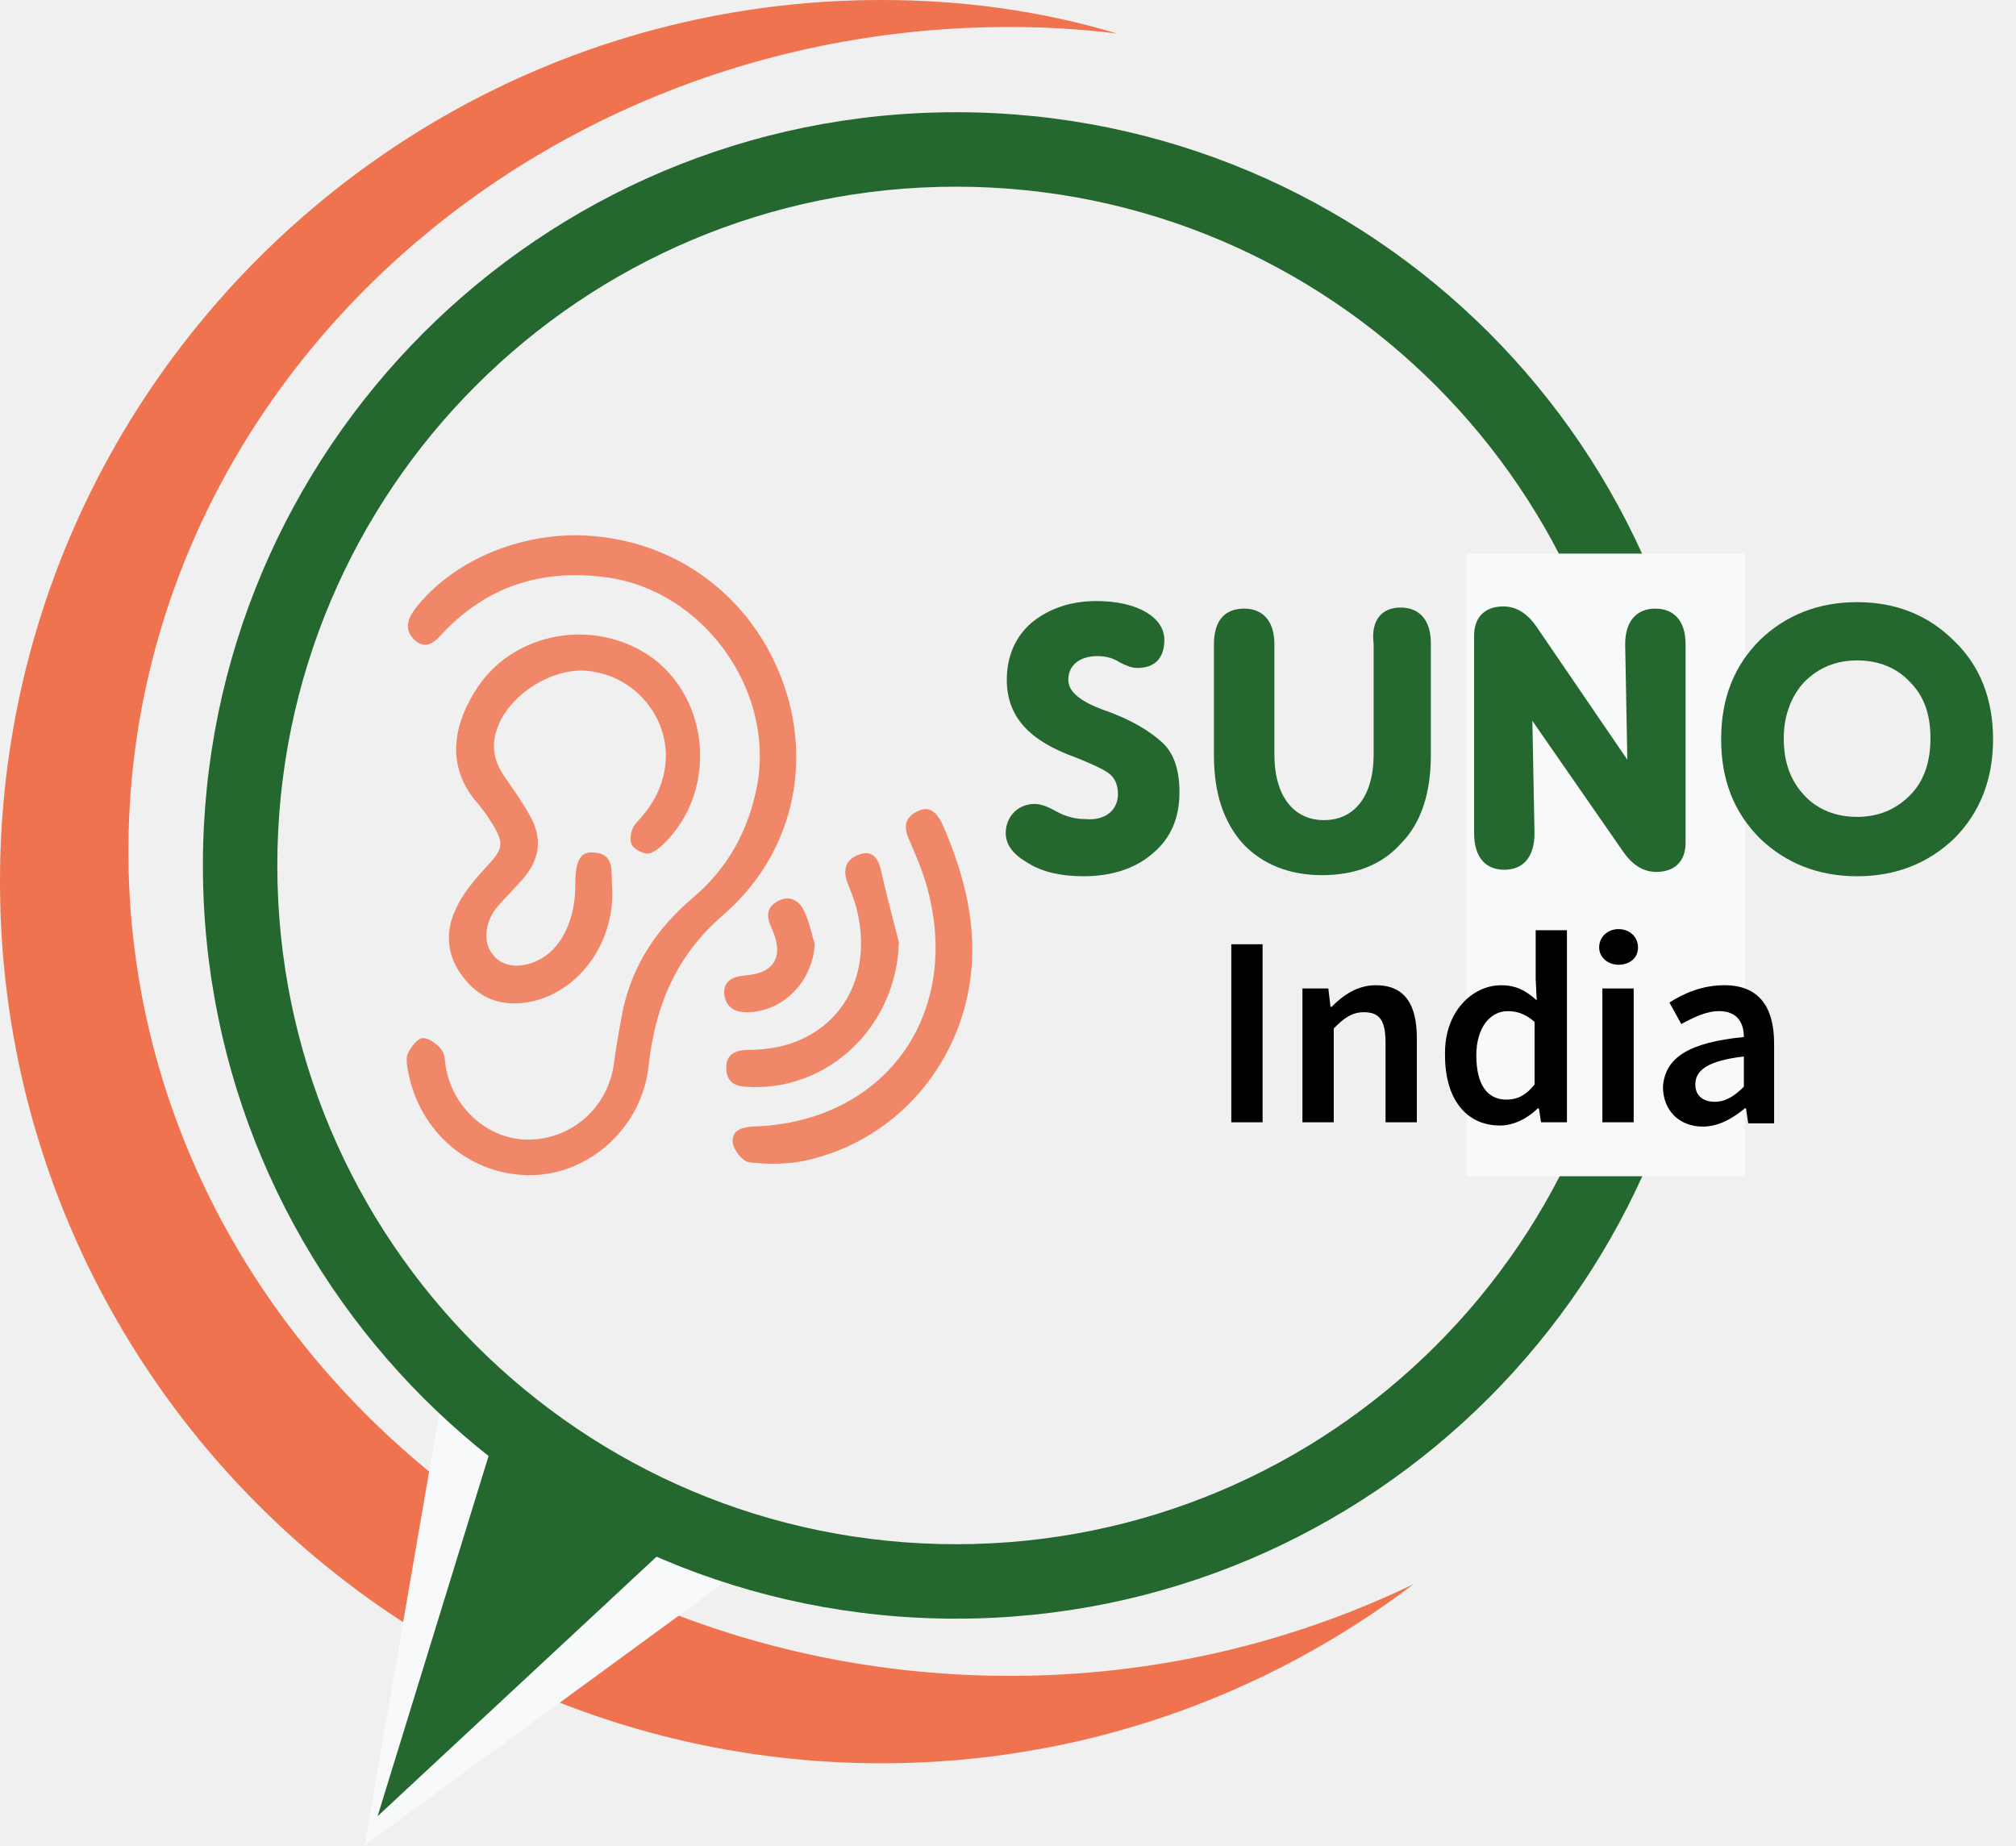
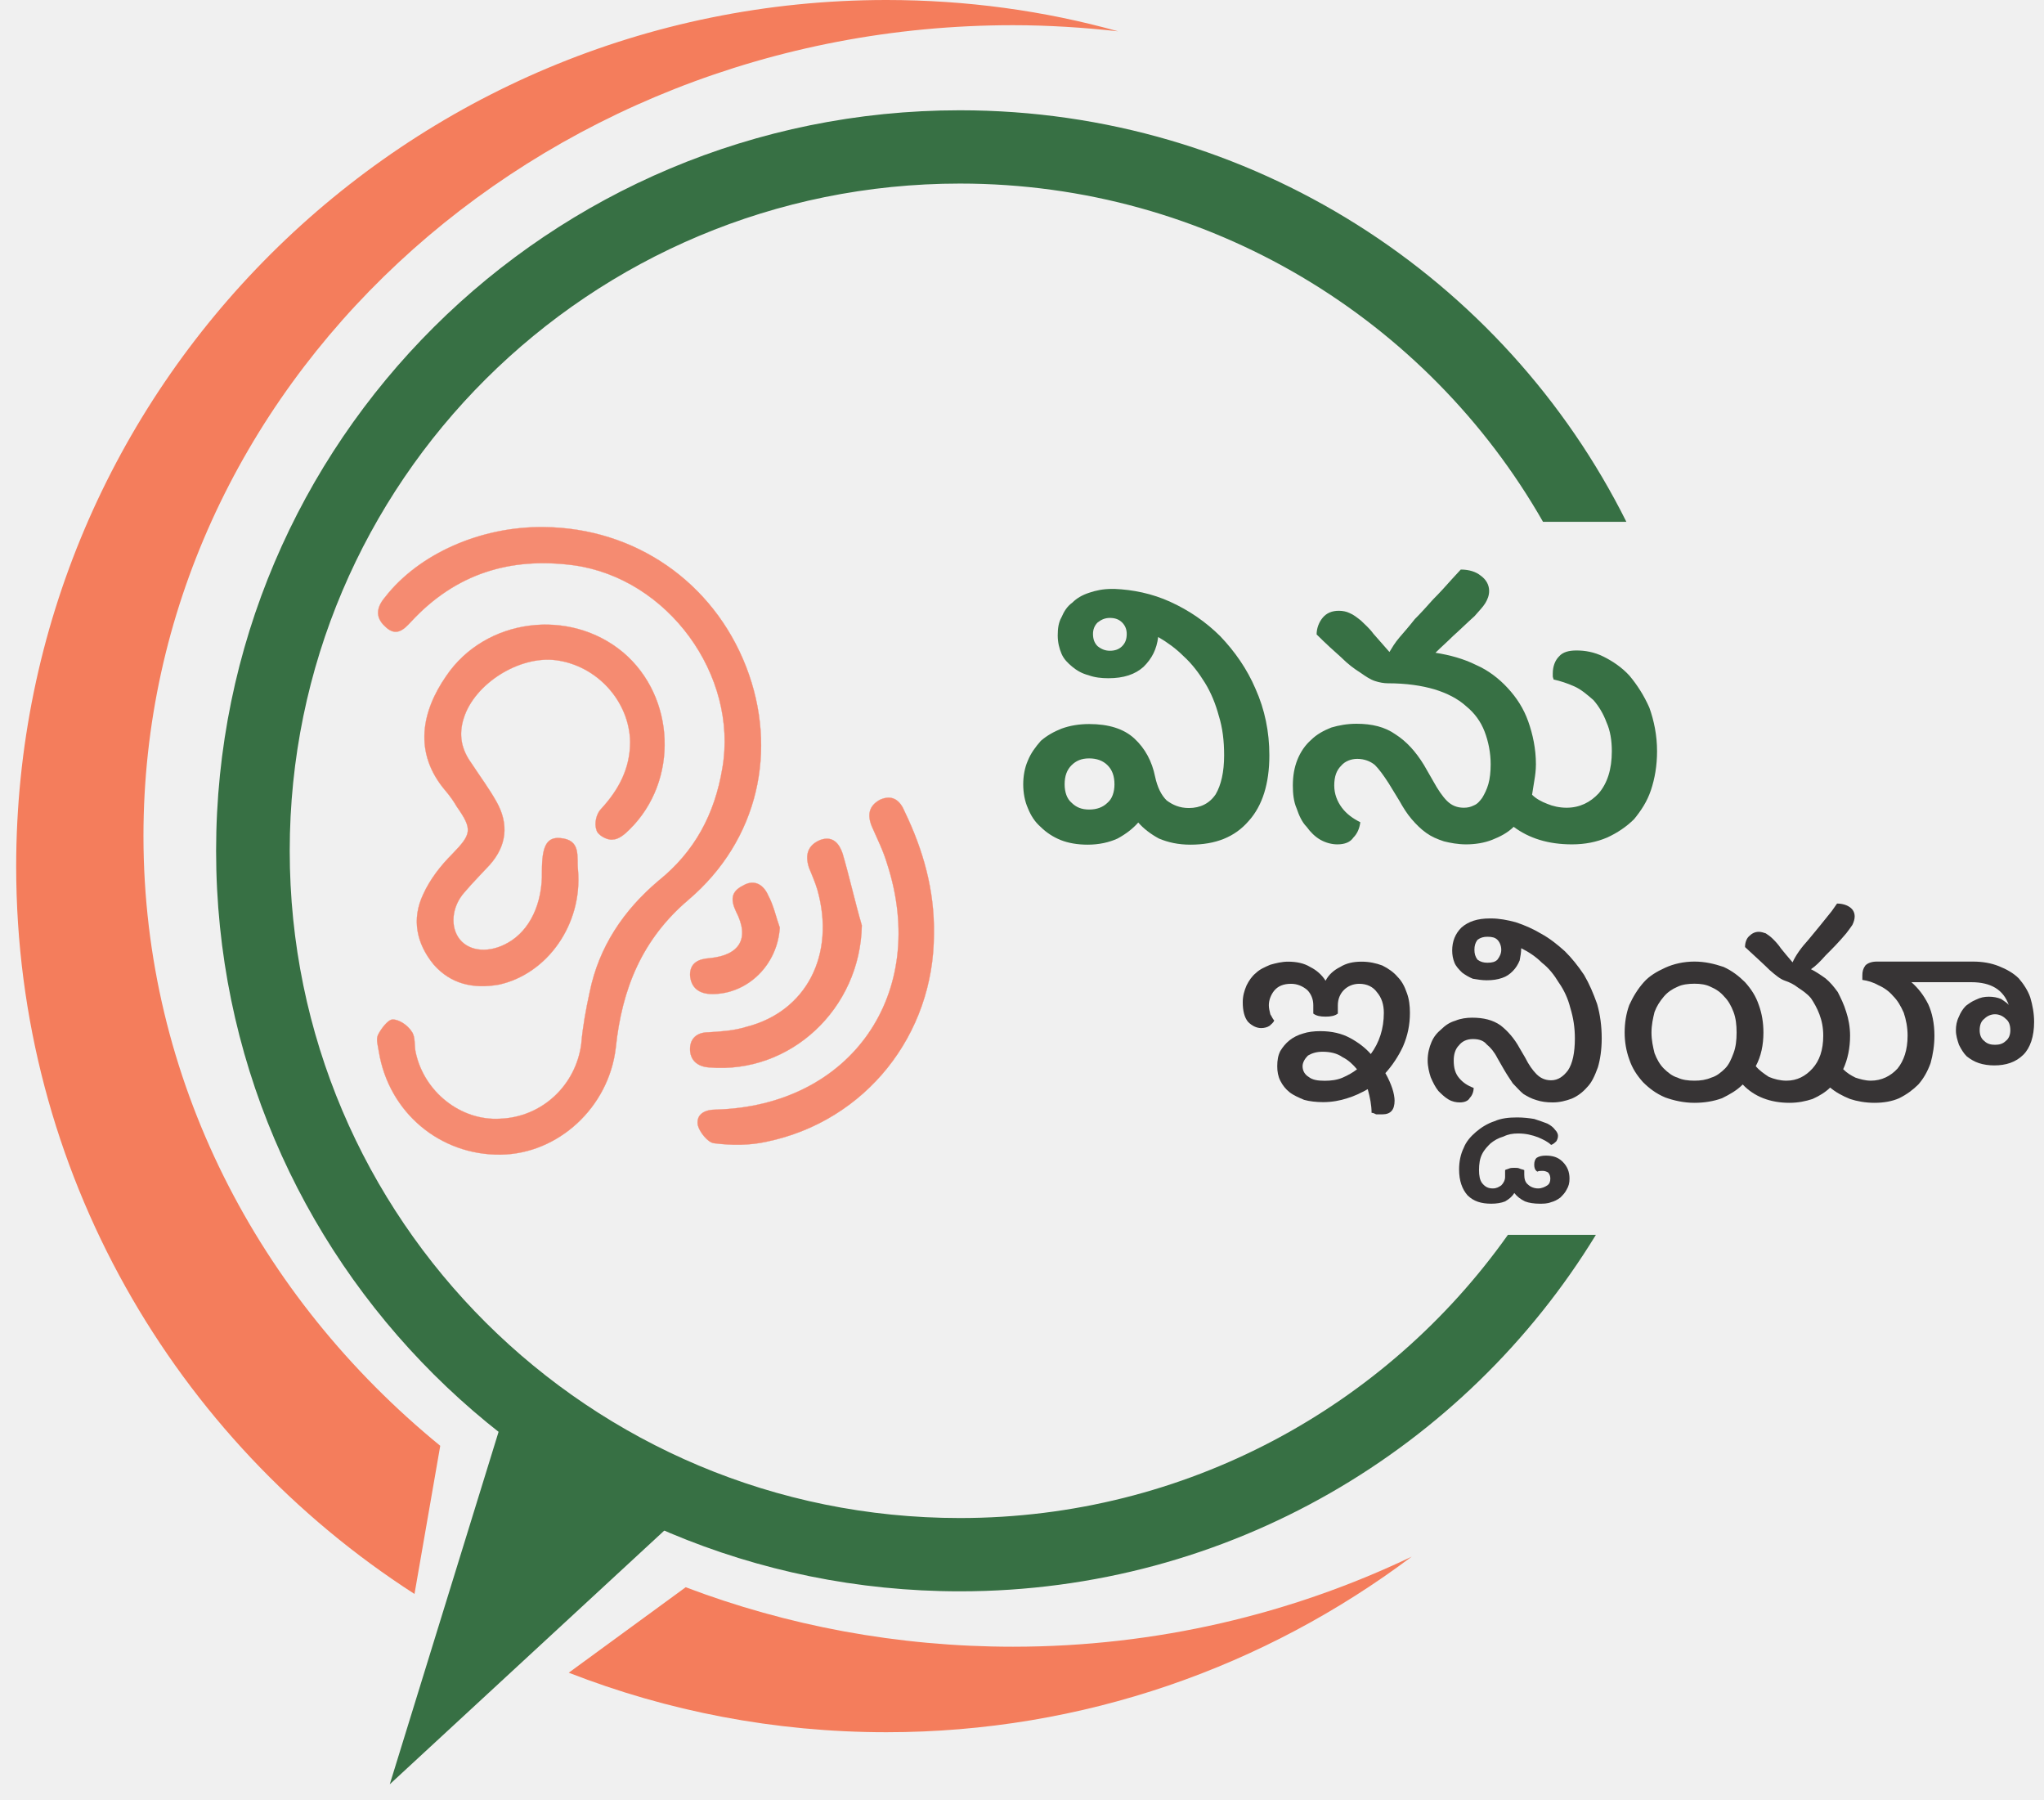
- <svg xmlns="http://www.w3.org/2000/svg" width="59" height="54" viewBox="0 0 59 54" fill="none">
-   <g clip-path="url(#clip0)">
-     <path fill-rule="evenodd" clip-rule="evenodd" d="M16.865 15.663C19.581 15.695 21.886 17.305 22.865 19.831C23.812 22.295 23.212 25.011 21.16 26.779C19.77 27.979 19.17 29.463 18.981 31.2C18.791 32.968 17.276 34.358 15.57 34.389C13.77 34.421 12.255 33.126 11.939 31.326C11.907 31.168 11.876 30.947 11.939 30.821C12.034 30.631 12.223 30.379 12.381 30.379C12.57 30.379 12.823 30.568 12.949 30.758C13.044 30.916 13.012 31.168 13.076 31.358C13.328 32.526 14.402 33.41 15.57 33.347C16.834 33.284 17.812 32.337 17.97 31.105C18.034 30.6 18.128 30.095 18.223 29.589C18.507 28.232 19.233 27.158 20.276 26.274C21.318 25.389 21.918 24.284 22.17 22.926C22.644 20.147 20.56 17.274 17.749 16.895C15.855 16.642 14.244 17.147 12.918 18.568C12.697 18.821 12.444 19.011 12.128 18.726C11.844 18.442 11.907 18.158 12.128 17.842C13.17 16.484 15.002 15.663 16.865 15.663Z" fill="#F18769" />
-     <path fill-rule="evenodd" clip-rule="evenodd" d="M16.836 25.926C16.836 25.2 16.963 24.916 17.373 24.947C18.005 24.979 17.878 25.516 17.91 25.895C18.036 27.505 16.994 28.989 15.573 29.305C14.815 29.463 14.152 29.305 13.647 28.705C13.11 28.105 12.984 27.347 13.331 26.621C13.521 26.179 13.868 25.768 14.184 25.421C14.752 24.821 14.784 24.695 14.341 24C14.247 23.842 14.12 23.684 13.994 23.526C12.984 22.389 13.299 21.126 13.994 20.084C15.163 18.379 17.657 18.063 19.268 19.389C20.815 20.716 20.91 23.21 19.457 24.663C19.331 24.789 19.11 24.979 18.952 24.979C18.794 24.979 18.51 24.821 18.478 24.695C18.415 24.505 18.478 24.221 18.636 24.063C19.173 23.494 19.489 22.863 19.489 22.073C19.457 20.842 18.51 19.8 17.278 19.642C16.205 19.484 14.847 20.337 14.531 21.379C14.373 21.852 14.468 22.294 14.752 22.705C15.005 23.084 15.289 23.463 15.51 23.873C15.889 24.537 15.794 25.168 15.289 25.737C15.036 26.021 14.784 26.273 14.563 26.526C14.184 26.968 14.12 27.6 14.436 27.947C14.72 28.326 15.32 28.358 15.857 28.042C16.457 27.695 16.836 26.873 16.836 25.926Z" fill="#F18769" />
-     <path fill-rule="evenodd" clip-rule="evenodd" d="M28.455 27.79C28.455 30.79 26.402 33.379 23.497 33.979C22.992 34.074 22.423 34.074 21.918 34.011C21.729 33.979 21.476 33.663 21.444 33.442C21.413 33.126 21.634 33 21.981 32.968C25.992 32.874 28.297 29.526 27.034 25.642C26.908 25.263 26.75 24.916 26.592 24.537C26.434 24.189 26.497 23.905 26.844 23.747C27.192 23.558 27.413 23.779 27.571 24.095C28.108 25.326 28.455 26.526 28.455 27.79Z" fill="#F18769" />
-     <path fill-rule="evenodd" clip-rule="evenodd" d="M26.306 27.569C26.243 30.063 24.191 31.989 21.791 31.8C21.412 31.768 21.254 31.579 21.254 31.232C21.254 30.916 21.443 30.758 21.791 30.726C22.17 30.726 22.549 30.695 22.928 30.6C24.696 30.126 25.58 28.453 25.043 26.495C24.98 26.274 24.886 26.053 24.791 25.8C24.664 25.453 24.759 25.137 25.138 25.011C25.517 24.853 25.706 25.137 25.77 25.421C25.928 26.116 26.117 26.842 26.306 27.569Z" fill="#F18769" />
-     <path fill-rule="evenodd" clip-rule="evenodd" d="M23.844 27.631C23.781 28.737 22.897 29.621 21.855 29.621C21.444 29.621 21.223 29.431 21.191 29.052C21.191 28.705 21.444 28.579 21.791 28.547C22.676 28.484 22.96 27.979 22.581 27.158C22.423 26.81 22.423 26.558 22.77 26.368C23.118 26.179 23.402 26.368 23.528 26.652C23.686 26.968 23.749 27.316 23.844 27.631Z" fill="#F18769" />
-     <path d="M29.558 49.042C15.316 49.042 3.758 38.242 3.758 24.916C3.758 11.589 15.316 0.789 29.558 0.789C30.6 0.789 31.642 0.853 32.684 0.979C30.474 0.316 28.168 0 25.8 0C11.558 0 0 11.558 0 25.8C0 40.042 11.558 51.6 25.8 51.6C31.642 51.6 37.042 49.642 41.368 46.358C37.832 48.063 33.821 49.042 29.558 49.042Z" fill="#EE734E" />
-     <path d="M12.851 41.369L21.472 46.105L10.672 54L12.851 41.369Z" fill="#F8F9FA" />
-     <path d="M27.98 3.284C15.79 3.284 5.938 13.168 5.938 25.326C5.938 37.516 15.822 47.368 27.98 47.368C40.169 47.368 50.022 37.484 50.022 25.326C50.022 13.137 40.169 3.284 27.98 3.284ZM27.98 45.189C16.99 45.189 8.116 36.284 8.116 25.326C8.116 14.337 17.022 5.463 27.98 5.463C38.938 5.463 47.843 14.368 47.843 25.326C47.843 36.316 38.938 45.189 27.98 45.189Z" fill="#246830" />
-     <path d="M14.651 41.463L11.051 53.148L20.556 44.306L14.651 41.463Z" fill="#246830" />
-     <path d="M51.065 16.2H42.918V34.421H51.065V16.2Z" fill="#F8F9FA" />
-     <path d="M36.035 27.632H36.951V32.842H36.035V27.632Z" fill="black" />
-     <path d="M38.117 28.926H38.875L38.938 29.463H38.97C39.317 29.116 39.728 28.831 40.265 28.831C41.117 28.831 41.465 29.4 41.465 30.379V32.842H40.549V30.505C40.549 29.842 40.359 29.621 39.917 29.621C39.57 29.621 39.349 29.779 39.033 30.095V32.842H38.117V28.926Z" fill="black" />
-     <path d="M43.932 28.832C44.374 28.832 44.658 28.99 44.974 29.274L44.943 28.642V27.221H45.858V32.842H45.1L45.037 32.432H45.006C44.721 32.716 44.311 32.937 43.901 32.937C42.922 32.937 42.29 32.179 42.29 30.884C42.258 29.621 43.079 28.832 43.932 28.832ZM44.09 32.179C44.406 32.179 44.658 32.053 44.911 31.737V29.905C44.627 29.653 44.374 29.59 44.121 29.59C43.616 29.59 43.206 30.063 43.206 30.884C43.206 31.737 43.522 32.179 44.09 32.179Z" fill="black" />
-     <path d="M46.801 27.726C46.801 27.41 47.053 27.189 47.369 27.189C47.685 27.189 47.938 27.41 47.938 27.726C47.938 28.042 47.685 28.232 47.369 28.232C47.053 28.232 46.801 28.011 46.801 27.726ZM46.895 28.926H47.811V32.842H46.895V28.926Z" fill="black" />
-     <path d="M51.036 30.347C51.036 29.937 50.847 29.589 50.31 29.589C49.931 29.589 49.552 29.779 49.205 29.968L48.857 29.337C49.3 29.053 49.836 28.831 50.468 28.831C51.447 28.831 51.921 29.431 51.921 30.537V32.874H51.163L51.099 32.432H51.068C50.721 32.716 50.31 32.968 49.836 32.968C49.142 32.968 48.668 32.495 48.668 31.8C48.731 30.947 49.426 30.505 51.036 30.347ZM50.184 32.242C50.499 32.242 50.752 32.084 51.036 31.8V30.916C49.963 31.042 49.615 31.326 49.615 31.737C49.615 32.084 49.868 32.242 50.184 32.242Z" fill="black" />
-     <path d="M32.718 23.242C32.718 22.958 32.623 22.768 32.465 22.642C32.307 22.516 31.96 22.358 31.486 22.168C30.16 21.695 29.465 21 29.465 19.895C29.465 19.2 29.718 18.631 30.192 18.221C30.697 17.81 31.328 17.589 32.086 17.589C33.286 17.589 34.076 18.063 34.076 18.726C34.076 19.263 33.791 19.547 33.286 19.547C33.128 19.547 32.97 19.484 32.781 19.389C32.592 19.263 32.37 19.2 32.118 19.2C31.613 19.2 31.265 19.453 31.265 19.895C31.265 20.242 31.613 20.526 32.307 20.779C33.128 21.063 33.665 21.41 34.013 21.726C34.36 22.042 34.518 22.547 34.518 23.179C34.518 23.937 34.265 24.537 33.728 24.979C33.223 25.421 32.528 25.642 31.707 25.642C31.044 25.642 30.507 25.516 30.097 25.263C29.655 25.01 29.434 24.726 29.434 24.379C29.434 23.905 29.781 23.526 30.286 23.526C30.444 23.526 30.634 23.589 30.918 23.747C31.202 23.905 31.486 23.968 31.739 23.968C32.37 24.032 32.718 23.684 32.718 23.242Z" fill="#246830" />
-     <path d="M40.99 17.779C41.496 17.779 41.875 18.095 41.875 18.821V22.105C41.875 23.21 41.59 24.095 40.99 24.695C40.422 25.326 39.633 25.61 38.685 25.61C37.738 25.61 36.948 25.295 36.38 24.695C35.812 24.063 35.527 23.21 35.527 22.105V18.852C35.527 18.126 35.875 17.81 36.412 17.81C36.917 17.81 37.296 18.126 37.296 18.852V22.073C37.296 23.305 37.864 24 38.748 24C39.633 24 40.201 23.305 40.201 22.073V18.852C40.106 18.095 40.485 17.779 40.99 17.779Z" fill="#246830" />
-     <path d="M44.846 21.094L44.909 24.379C44.909 25.137 44.53 25.452 44.025 25.452C43.52 25.452 43.141 25.137 43.141 24.379V18.6C43.141 18.063 43.456 17.747 43.993 17.747C44.372 17.747 44.688 17.936 44.972 18.347L47.625 22.231L47.562 18.852C47.562 18.126 47.941 17.81 48.446 17.81C48.951 17.81 49.33 18.126 49.33 18.852V24.663C49.33 25.2 49.014 25.515 48.477 25.515C48.099 25.515 47.783 25.326 47.498 24.916L44.846 21.094Z" fill="#246830" />
-     <path d="M54.35 25.642C53.213 25.642 52.266 25.263 51.508 24.537C50.75 23.779 50.371 22.832 50.371 21.632C50.371 20.432 50.75 19.484 51.508 18.726C52.266 18 53.213 17.621 54.35 17.621C55.487 17.621 56.434 18 57.192 18.758C57.95 19.484 58.329 20.463 58.329 21.632C58.329 22.8 57.95 23.779 57.192 24.537C56.434 25.263 55.487 25.642 54.35 25.642ZM54.35 23.905C54.982 23.905 55.487 23.684 55.897 23.274C56.308 22.863 56.497 22.295 56.497 21.6C56.497 20.905 56.308 20.369 55.897 19.958C55.519 19.547 54.982 19.326 54.35 19.326C53.718 19.326 53.213 19.547 52.803 19.958C52.424 20.369 52.203 20.937 52.203 21.6C52.203 22.295 52.392 22.832 52.803 23.274C53.182 23.684 53.718 23.905 54.35 23.905Z" fill="#246830" />
-   </g>
-   <defs>
-     <clipPath id="clip0">
-       <rect width="58.326" height="54" fill="white" />
-     </clipPath>
-   </defs>
+ <svg xmlns="http://www.w3.org/2000/svg" width="117" height="103" viewBox="0 0 117 103" fill="none">
+   <path fill-rule="evenodd" clip-rule="evenodd" d="M31.122 30.163C36.345 30.207 40.822 33.309 42.709 38.158C44.552 42.92 43.411 48.075 39.417 51.483C36.74 53.755 35.599 56.594 35.247 59.958C34.852 63.366 31.956 66.031 28.664 66.075C25.196 66.118 22.256 63.672 21.685 60.177C21.641 59.871 21.509 59.478 21.641 59.215C21.817 58.866 22.212 58.342 22.475 58.342C22.87 58.342 23.353 58.691 23.572 59.041C23.792 59.347 23.704 59.827 23.792 60.22C24.275 62.492 26.381 64.152 28.62 64.021C31.034 63.934 32.965 62.099 33.272 59.74C33.36 58.735 33.536 57.774 33.755 56.769C34.282 54.191 35.686 52.094 37.705 50.391C39.768 48.73 40.909 46.59 41.348 43.968C42.27 38.639 38.232 33.09 32.833 32.347C29.19 31.867 26.074 32.828 23.528 35.58C23.09 36.061 22.651 36.454 22.036 35.842C21.466 35.318 21.553 34.75 22.036 34.182C23.967 31.692 27.523 30.119 31.122 30.163Z" fill="#F58B71" />
+   <path fill-rule="evenodd" clip-rule="evenodd" d="M31.122 30.163C36.345 30.207 40.822 33.309 42.709 38.158C44.552 42.92 43.411 48.075 39.417 51.483C36.74 53.755 35.599 56.594 35.247 59.958C34.852 63.366 31.956 66.031 28.664 66.075C25.196 66.118 22.256 63.672 21.685 60.177C21.641 59.871 21.509 59.478 21.641 59.215C21.817 58.866 22.212 58.342 22.475 58.342C22.87 58.342 23.353 58.691 23.572 59.041C23.792 59.347 23.704 59.827 23.792 60.22C24.275 62.492 26.381 64.152 28.62 64.021C31.034 63.934 32.965 62.099 33.272 59.74C33.36 58.735 33.536 57.774 33.755 56.769C34.282 54.191 35.686 52.094 37.705 50.391C39.768 48.73 40.909 46.59 41.348 43.968C42.27 38.639 38.232 33.09 32.833 32.347C29.19 31.867 26.074 32.828 23.528 35.58C23.09 36.061 22.651 36.454 22.036 35.842C21.466 35.318 21.553 34.75 22.036 34.182C23.967 31.692 27.523 30.119 31.122 30.163Z" stroke="#F58B71" stroke-width="0.014" />
+   <path fill-rule="evenodd" clip-rule="evenodd" d="M31.022 49.836C31.022 48.438 31.286 47.913 32.032 47.957C33.305 48.044 32.998 49.049 33.085 49.792C33.349 52.894 31.33 55.733 28.564 56.345C27.072 56.607 25.799 56.301 24.834 55.209C23.824 53.986 23.561 52.588 24.219 51.19C24.614 50.316 25.229 49.53 25.887 48.874C26.984 47.739 27.072 47.476 26.15 46.166C25.975 45.86 25.755 45.554 25.536 45.292C23.605 43.064 24.175 40.661 25.536 38.695C27.774 35.375 32.602 34.763 35.675 37.341C38.66 39.875 38.879 44.68 36.026 47.476C35.763 47.739 35.411 48.044 35.06 48.044C34.753 48.088 34.182 47.782 34.139 47.476C34.007 47.127 34.139 46.559 34.402 46.297C35.411 45.205 36.07 43.981 36.07 42.452C36.026 40.137 34.182 38.084 31.812 37.778C29.706 37.516 27.16 39.132 26.545 41.098C26.238 42.059 26.414 42.889 26.984 43.676C27.467 44.418 27.994 45.117 28.433 45.904C29.135 47.171 29.003 48.394 28.038 49.486C27.555 50.01 27.072 50.491 26.589 51.059C25.843 51.889 25.755 53.069 26.326 53.767C26.897 54.467 28.038 54.554 29.091 53.942C30.32 53.243 31.066 51.714 31.022 49.836Z" fill="#F58B71" />
+   <path fill-rule="evenodd" clip-rule="evenodd" d="M31.022 49.836C31.022 48.438 31.286 47.913 32.032 47.957C33.305 48.044 32.998 49.049 33.085 49.792C33.349 52.894 31.33 55.733 28.564 56.345C27.072 56.607 25.799 56.301 24.834 55.209C23.824 53.986 23.561 52.588 24.219 51.19C24.614 50.316 25.229 49.53 25.887 48.874C26.984 47.739 27.072 47.476 26.15 46.166C25.975 45.86 25.755 45.554 25.536 45.292C23.605 43.064 24.175 40.661 25.536 38.695C27.774 35.375 32.602 34.763 35.675 37.341C38.66 39.875 38.879 44.68 36.026 47.476C35.763 47.739 35.411 48.044 35.06 48.044C34.753 48.088 34.182 47.782 34.139 47.476C34.007 47.127 34.139 46.559 34.402 46.297C35.411 45.205 36.07 43.981 36.07 42.452C36.026 40.137 34.182 38.084 31.812 37.778C29.706 37.516 27.16 39.132 26.545 41.098C26.238 42.059 26.414 42.889 26.984 43.676C27.467 44.418 27.994 45.117 28.433 45.904C29.135 47.171 29.003 48.394 28.038 49.486C27.555 50.01 27.072 50.491 26.589 51.059C25.843 51.889 25.755 53.069 26.326 53.767C26.897 54.467 28.038 54.554 29.091 53.942C30.32 53.243 31.066 51.714 31.022 49.836Z" stroke="#F58B71" stroke-width="0.014" />
+   <path fill-rule="evenodd" clip-rule="evenodd" d="M53.458 53.45C53.458 59.216 49.551 64.153 43.889 65.333C42.924 65.551 41.87 65.551 40.861 65.42C40.51 65.376 40.027 64.765 39.939 64.371C39.851 63.76 40.334 63.498 40.992 63.498C48.717 63.279 53.194 56.857 50.78 49.43C50.561 48.688 50.21 47.989 49.903 47.289C49.639 46.634 49.727 46.11 50.385 45.76C51.088 45.455 51.526 45.804 51.79 46.459C52.843 48.644 53.502 50.959 53.458 53.45Z" fill="#F58B71" />
+   <path fill-rule="evenodd" clip-rule="evenodd" d="M53.458 53.45C53.458 59.216 49.551 64.153 43.889 65.333C42.924 65.551 41.87 65.551 40.861 65.42C40.51 65.376 40.027 64.765 39.939 64.371C39.851 63.76 40.334 63.498 40.992 63.498C48.717 63.279 53.194 56.857 50.78 49.43C50.561 48.688 50.21 47.989 49.903 47.289C49.639 46.634 49.727 46.11 50.385 45.76C51.088 45.455 51.526 45.804 51.79 46.459C52.843 48.644 53.502 50.959 53.458 53.45Z" stroke="#F58B71" stroke-width="0.014" />
+   <path fill-rule="evenodd" clip-rule="evenodd" d="M49.331 52.958C49.243 57.72 45.249 61.477 40.596 61.084C39.894 61.04 39.499 60.647 39.499 60.035C39.499 59.424 39.894 59.074 40.553 59.074C41.255 59.031 42.001 58.987 42.703 58.768C46.171 57.895 47.839 54.618 46.785 50.905C46.653 50.468 46.478 50.075 46.302 49.638C46.083 48.939 46.215 48.371 46.961 48.065C47.707 47.803 48.058 48.327 48.233 48.851C48.629 50.206 48.936 51.604 49.331 52.958Z" fill="#F58B71" />
+   <path fill-rule="evenodd" clip-rule="evenodd" d="M49.331 52.958C49.243 57.72 45.249 61.477 40.596 61.084C39.894 61.04 39.499 60.647 39.499 60.035C39.499 59.424 39.894 59.074 40.553 59.074C41.255 59.031 42.001 58.987 42.703 58.768C46.171 57.895 47.839 54.618 46.785 50.905C46.653 50.468 46.478 50.075 46.302 49.638C46.083 48.939 46.215 48.371 46.961 48.065C47.707 47.803 48.058 48.327 48.233 48.851C48.629 50.206 48.936 51.604 49.331 52.958Z" stroke="#F58B71" stroke-width="0.014" />
+   <path fill-rule="evenodd" clip-rule="evenodd" d="M44.635 53.084C44.503 55.225 42.791 56.885 40.772 56.885C40.026 56.885 39.543 56.535 39.499 55.793C39.499 55.094 39.982 54.875 40.64 54.831C42.352 54.657 42.923 53.696 42.133 52.166C41.825 51.511 41.825 51.031 42.528 50.681C43.186 50.288 43.713 50.637 43.976 51.249C44.283 51.817 44.415 52.472 44.635 53.084Z" fill="#F58B71" />
+   <path fill-rule="evenodd" clip-rule="evenodd" d="M44.635 53.084C44.503 55.225 42.791 56.885 40.772 56.885C40.026 56.885 39.543 56.535 39.499 55.793C39.499 55.094 39.982 54.875 40.64 54.831C42.352 54.657 42.923 53.696 42.133 52.166C41.825 51.511 41.825 51.031 42.528 50.681C43.186 50.288 43.713 50.637 43.976 51.249C44.283 51.817 44.415 52.472 44.635 53.084Z" stroke="#F58B71" stroke-width="0.014" />
+   <path fill-rule="evenodd" clip-rule="evenodd" d="M39.25 90.831C45.033 93.025 51.358 94.235 57.985 94.235C66.192 94.235 73.961 92.356 80.808 89.08C72.425 95.371 62.023 99.128 50.742 99.128C44.324 99.128 38.19 97.921 32.556 95.722L39.25 90.831ZM25.2 82.737C14.789 74.229 8.212 61.742 8.212 47.838C8.212 22.237 30.509 1.442 57.985 1.442C60.004 1.442 62.023 1.573 63.998 1.791C59.784 0.612 55.307 0 50.742 0C23.223 0 0.926 22.194 0.926 49.586C0.926 67.037 10.005 82.389 23.726 91.216L25.2 82.737Z" fill="#F47D5C" />
+   <path d="M29.245 79.651L22.311 102.107L40.657 85.156L29.245 79.651Z" fill="#377044" />
+   <path fill-rule="evenodd" clip-rule="evenodd" d="M16.584 48.688C16.584 69.789 33.745 86.871 54.945 86.871C67.895 86.871 79.365 80.47 86.314 70.665H91.35C83.876 82.898 70.356 91.065 54.945 91.065C31.419 91.065 12.37 72.105 12.37 48.688C12.37 25.271 31.419 6.311 54.945 6.311C71.644 6.311 86.123 15.899 93.094 29.86H88.323C81.722 18.299 69.235 10.505 54.945 10.505C33.745 10.505 16.584 27.587 16.584 48.688Z" fill="#377044" />
+   <path d="M63.442 38.813C63.047 38.813 62.652 38.769 62.301 38.638C61.95 38.55 61.642 38.376 61.379 38.157C61.116 37.939 60.896 37.721 60.764 37.415C60.633 37.109 60.545 36.759 60.545 36.366C60.545 35.973 60.589 35.623 60.764 35.318C60.896 35.012 61.072 34.706 61.379 34.488C61.642 34.225 61.95 34.051 62.345 33.92C62.74 33.788 63.135 33.701 63.661 33.701H63.793C64.846 33.745 65.944 33.963 66.997 34.444C68.05 34.924 69.016 35.58 69.85 36.41C70.684 37.284 71.386 38.288 71.869 39.424C72.396 40.604 72.659 41.871 72.659 43.225C72.659 44.842 72.264 46.109 71.474 46.982C70.684 47.9 69.587 48.337 68.138 48.337C67.436 48.337 66.865 48.206 66.339 47.987C65.856 47.725 65.461 47.419 65.154 47.07C64.846 47.419 64.451 47.725 63.969 47.987C63.486 48.206 62.915 48.337 62.257 48.337C61.686 48.337 61.16 48.249 60.721 48.075C60.282 47.9 59.887 47.638 59.579 47.332C59.228 47.026 59.009 46.676 58.833 46.24C58.658 45.846 58.57 45.366 58.57 44.885C58.57 44.405 58.658 43.924 58.833 43.531C59.009 43.094 59.272 42.745 59.579 42.395C59.931 42.089 60.326 41.871 60.764 41.696C61.247 41.521 61.774 41.434 62.345 41.434C63.442 41.434 64.32 41.696 64.934 42.264C65.549 42.832 65.944 43.575 66.119 44.448C66.251 45.06 66.47 45.497 66.778 45.803C67.129 46.065 67.524 46.24 68.05 46.24C68.709 46.24 69.236 45.977 69.587 45.453C69.894 44.929 70.07 44.186 70.07 43.225C70.07 42.395 69.982 41.652 69.762 40.953C69.587 40.298 69.323 39.643 68.972 39.075C68.621 38.507 68.226 37.983 67.743 37.546C67.304 37.109 66.822 36.759 66.295 36.453C66.207 37.153 65.944 37.677 65.461 38.157C64.978 38.594 64.32 38.813 63.442 38.813ZM60.94 44.885C60.94 45.322 61.072 45.715 61.335 45.934C61.598 46.196 61.906 46.327 62.345 46.327C62.783 46.327 63.135 46.196 63.398 45.934C63.661 45.715 63.793 45.322 63.793 44.885C63.793 44.405 63.661 44.055 63.398 43.793C63.135 43.531 62.783 43.4 62.345 43.4C61.906 43.4 61.598 43.531 61.335 43.793C61.072 44.055 60.94 44.405 60.94 44.885ZM63.53 37.24C63.837 37.24 64.056 37.153 64.232 36.978C64.407 36.803 64.495 36.585 64.495 36.279C64.495 36.017 64.407 35.798 64.232 35.623C64.056 35.449 63.837 35.361 63.53 35.361C63.266 35.361 63.047 35.449 62.827 35.623C62.652 35.798 62.564 36.017 62.564 36.279C62.564 36.585 62.652 36.803 62.827 36.978C63.047 37.153 63.266 37.24 63.53 37.24Z" fill="#377044" />
+   <path d="M89.672 46.223C90.418 46.223 91.033 45.918 91.516 45.393C91.999 44.825 92.262 44.039 92.262 42.99C92.262 42.379 92.174 41.811 91.955 41.33C91.779 40.85 91.516 40.413 91.209 40.063C90.857 39.758 90.506 39.452 90.111 39.277C89.716 39.102 89.321 38.971 88.926 38.884C88.926 38.84 88.882 38.753 88.882 38.709C88.882 38.622 88.882 38.578 88.882 38.534C88.882 38.141 89.014 37.792 89.233 37.573C89.453 37.311 89.804 37.224 90.243 37.224C90.726 37.224 91.252 37.311 91.779 37.573C92.306 37.835 92.832 38.185 93.271 38.665C93.71 39.19 94.105 39.801 94.412 40.5C94.676 41.243 94.851 42.073 94.851 42.99C94.851 43.821 94.72 44.563 94.5 45.219C94.281 45.874 93.93 46.398 93.535 46.879C93.096 47.316 92.569 47.665 91.999 47.927C91.384 48.189 90.726 48.32 89.98 48.32C88.619 48.32 87.522 47.971 86.644 47.316C86.293 47.665 85.854 47.884 85.415 48.058C84.976 48.233 84.449 48.32 83.922 48.32C83.44 48.32 83.001 48.233 82.65 48.146C82.255 48.015 81.947 47.884 81.64 47.665C81.333 47.447 81.07 47.185 80.806 46.879C80.543 46.573 80.323 46.223 80.104 45.83L79.49 44.825C79.182 44.345 78.919 43.995 78.699 43.777C78.436 43.559 78.085 43.427 77.69 43.427C77.339 43.427 76.988 43.559 76.768 43.821C76.505 44.083 76.373 44.432 76.373 44.956C76.373 45.437 76.549 45.874 76.812 46.223C77.075 46.573 77.427 46.835 77.865 47.053C77.822 47.403 77.69 47.709 77.471 47.927C77.295 48.189 76.988 48.32 76.549 48.32C76.242 48.32 75.89 48.233 75.583 48.058C75.276 47.884 75.013 47.621 74.793 47.316C74.53 47.053 74.354 46.66 74.222 46.267C74.047 45.874 74.003 45.393 74.003 44.956C74.003 44.389 74.091 43.908 74.266 43.471C74.442 43.034 74.705 42.641 75.056 42.335C75.364 42.029 75.759 41.811 76.198 41.636C76.636 41.505 77.119 41.418 77.646 41.418C78.524 41.418 79.27 41.593 79.885 42.029C80.499 42.423 81.026 42.99 81.508 43.777L82.035 44.694C82.299 45.175 82.562 45.568 82.825 45.83C83.089 46.092 83.396 46.223 83.791 46.223C84.01 46.223 84.186 46.18 84.361 46.092C84.581 46.005 84.713 45.83 84.844 45.656C84.976 45.437 85.108 45.175 85.195 44.869C85.283 44.563 85.327 44.17 85.327 43.733C85.327 43.078 85.195 42.423 84.976 41.855C84.756 41.287 84.405 40.806 83.922 40.413C83.44 39.976 82.825 39.67 82.123 39.452C81.377 39.233 80.499 39.102 79.446 39.102C79.226 39.102 78.963 39.059 78.699 38.971C78.436 38.884 78.173 38.709 77.865 38.491C77.514 38.272 77.163 38.01 76.768 37.617C76.373 37.267 75.89 36.831 75.364 36.306C75.364 35.957 75.495 35.607 75.715 35.345C75.934 35.083 76.242 34.952 76.636 34.952C76.856 34.952 77.075 34.996 77.251 35.083C77.471 35.17 77.69 35.345 77.909 35.52C78.129 35.738 78.392 35.957 78.612 36.263C78.875 36.568 79.182 36.918 79.533 37.311C79.665 37.093 79.841 36.787 80.104 36.481C80.367 36.175 80.674 35.826 80.982 35.432C81.333 35.083 81.684 34.69 82.035 34.297C82.43 33.903 82.781 33.51 83.132 33.117L83.615 32.593C84.098 32.593 84.493 32.724 84.756 32.942C85.064 33.161 85.239 33.467 85.239 33.816C85.239 34.078 85.151 34.297 85.02 34.515C84.888 34.733 84.669 34.952 84.405 35.258C83.966 35.651 83.571 36.044 83.176 36.394C82.825 36.743 82.474 37.049 82.167 37.355C83.001 37.486 83.791 37.704 84.493 38.054C85.195 38.36 85.81 38.84 86.293 39.364C86.819 39.932 87.214 40.544 87.478 41.287C87.741 42.029 87.917 42.859 87.917 43.733C87.917 44.083 87.873 44.389 87.829 44.651C87.785 44.956 87.741 45.219 87.697 45.481C87.917 45.699 88.224 45.874 88.575 46.005C88.882 46.136 89.277 46.223 89.672 46.223Z" fill="#377044" />
+   <path d="M80.705 57.959C80.705 58.658 80.573 59.27 80.31 59.882C80.046 60.45 79.695 60.974 79.3 61.411C79.476 61.717 79.607 62.022 79.695 62.284C79.783 62.547 79.827 62.809 79.827 62.983C79.827 63.508 79.607 63.77 79.124 63.77C78.993 63.77 78.905 63.77 78.773 63.77C78.686 63.726 78.598 63.682 78.51 63.682C78.51 63.246 78.422 62.809 78.291 62.328C77.896 62.547 77.544 62.721 77.106 62.852C76.71 62.983 76.228 63.071 75.745 63.071C75.35 63.071 74.955 63.027 74.648 62.94C74.34 62.809 74.033 62.678 73.814 62.503C73.594 62.328 73.419 62.11 73.287 61.848C73.155 61.585 73.111 61.323 73.111 61.017C73.111 60.668 73.155 60.406 73.287 60.144C73.419 59.925 73.594 59.707 73.814 59.532C74.033 59.357 74.296 59.226 74.604 59.139C74.867 59.051 75.218 59.008 75.569 59.008C76.228 59.008 76.798 59.139 77.281 59.401C77.764 59.663 78.159 59.969 78.466 60.319C78.949 59.663 79.212 58.877 79.212 57.959C79.212 57.479 79.081 57.086 78.817 56.78C78.598 56.474 78.247 56.299 77.808 56.299C77.457 56.299 77.149 56.43 76.93 56.649C76.71 56.867 76.579 57.173 76.579 57.522V58.003C76.403 58.134 76.184 58.178 75.877 58.178C75.569 58.178 75.35 58.134 75.174 58.003V57.522C75.174 57.173 75.043 56.867 74.823 56.649C74.56 56.43 74.253 56.299 73.901 56.299C73.463 56.299 73.155 56.43 72.936 56.692C72.76 56.911 72.629 57.217 72.629 57.522C72.629 57.697 72.672 57.872 72.716 58.047C72.804 58.178 72.848 58.309 72.936 58.396C72.892 58.527 72.76 58.615 72.672 58.702C72.541 58.789 72.365 58.833 72.19 58.833C71.926 58.833 71.663 58.702 71.444 58.484C71.224 58.221 71.136 57.828 71.136 57.348C71.136 56.998 71.224 56.692 71.356 56.387C71.487 56.124 71.663 55.862 71.882 55.688C72.102 55.469 72.409 55.338 72.716 55.207C73.024 55.12 73.375 55.032 73.726 55.032C74.209 55.032 74.648 55.12 74.999 55.338C75.35 55.513 75.657 55.775 75.877 56.124C76.052 55.775 76.359 55.513 76.71 55.338C77.062 55.12 77.457 55.032 77.939 55.032C78.378 55.032 78.773 55.12 79.124 55.251C79.476 55.425 79.783 55.644 80.002 55.906C80.222 56.124 80.397 56.43 80.529 56.823C80.661 57.173 80.705 57.566 80.705 57.959ZM75.833 61.848C76.184 61.848 76.535 61.804 76.842 61.673C77.149 61.542 77.457 61.367 77.676 61.192C77.457 60.93 77.193 60.668 76.842 60.493C76.535 60.275 76.14 60.187 75.701 60.187C75.35 60.187 75.087 60.275 74.867 60.406C74.692 60.581 74.56 60.799 74.56 61.017C74.56 61.28 74.692 61.498 74.911 61.629C75.13 61.804 75.438 61.848 75.833 61.848Z" fill="#373435" />
+   <path d="M84.309 59.461C83.958 59.461 83.695 59.592 83.519 59.811C83.3 60.029 83.212 60.335 83.212 60.685C83.212 61.121 83.3 61.427 83.519 61.689C83.739 61.952 84.002 62.126 84.353 62.257C84.353 62.476 84.266 62.694 84.134 62.825C84.046 63 83.827 63.087 83.563 63.087C83.344 63.087 83.124 63.044 82.905 62.913C82.686 62.782 82.51 62.607 82.334 62.432C82.159 62.214 82.027 61.952 81.895 61.646C81.808 61.384 81.72 61.034 81.72 60.685C81.72 60.291 81.808 59.942 81.939 59.636C82.071 59.33 82.246 59.112 82.51 58.893C82.729 58.675 82.993 58.5 83.3 58.413C83.607 58.282 83.958 58.238 84.266 58.238C84.924 58.238 85.451 58.369 85.889 58.675C86.284 58.981 86.68 59.418 86.987 59.986L87.294 60.51C87.513 60.947 87.733 61.252 87.952 61.471C88.172 61.689 88.435 61.821 88.786 61.821C89.181 61.821 89.489 61.602 89.752 61.252C90.015 60.859 90.147 60.248 90.147 59.418C90.147 58.806 90.059 58.238 89.884 57.67C89.752 57.146 89.532 56.665 89.225 56.228C88.962 55.791 88.655 55.398 88.26 55.093C87.909 54.743 87.513 54.481 87.075 54.262C87.075 54.481 87.031 54.743 86.987 54.961C86.899 55.18 86.767 55.398 86.592 55.573C86.416 55.748 86.241 55.879 85.977 55.966C85.714 56.054 85.451 56.097 85.1 56.097C84.836 56.097 84.573 56.054 84.309 56.01C84.09 55.923 83.871 55.791 83.695 55.66C83.519 55.486 83.344 55.311 83.256 55.093C83.168 54.874 83.124 54.656 83.124 54.394C83.124 53.869 83.3 53.432 83.651 53.083C84.046 52.733 84.573 52.559 85.275 52.559H85.363C85.802 52.559 86.284 52.646 86.767 52.777C87.294 52.952 87.777 53.17 88.216 53.432C88.699 53.694 89.138 54.044 89.576 54.437C89.971 54.83 90.323 55.267 90.674 55.791C90.981 56.316 91.2 56.84 91.42 57.452C91.595 58.063 91.683 58.719 91.683 59.418C91.683 60.073 91.595 60.641 91.464 61.078C91.288 61.558 91.113 61.952 90.849 62.214C90.586 62.52 90.279 62.738 89.971 62.869C89.62 63 89.269 63.087 88.874 63.087C88.523 63.087 88.216 63.044 87.952 62.956C87.645 62.869 87.426 62.738 87.206 62.607C86.987 62.432 86.811 62.214 86.592 61.995C86.416 61.733 86.241 61.471 86.065 61.165L85.714 60.553C85.538 60.204 85.319 59.942 85.1 59.767C84.924 59.549 84.661 59.461 84.309 59.461ZM85.143 55.093C85.407 55.093 85.582 55.049 85.714 54.918C85.846 54.743 85.933 54.568 85.933 54.35C85.933 54.131 85.846 53.913 85.714 53.782C85.582 53.651 85.407 53.607 85.143 53.607C84.924 53.607 84.748 53.651 84.573 53.782C84.441 53.957 84.397 54.131 84.397 54.35C84.397 54.568 84.441 54.743 84.573 54.918C84.748 55.049 84.924 55.093 85.143 55.093Z" fill="#373435" />
+   <path d="M88.128 68.883C87.82 68.883 87.513 68.839 87.294 68.752C87.031 68.621 86.855 68.49 86.679 68.271C86.548 68.49 86.372 68.621 86.153 68.752C85.933 68.839 85.67 68.883 85.363 68.883C84.792 68.883 84.353 68.752 84.002 68.403C83.695 68.053 83.519 67.572 83.519 66.917C83.519 66.48 83.607 66.043 83.782 65.694C83.914 65.344 84.177 65.038 84.485 64.776C84.792 64.514 85.143 64.296 85.538 64.165C85.933 63.99 86.372 63.946 86.855 63.946C87.206 63.946 87.557 63.99 87.82 64.034C88.084 64.121 88.347 64.208 88.567 64.296C88.742 64.383 88.918 64.514 89.006 64.645C89.137 64.776 89.181 64.907 89.181 64.995C89.181 65.126 89.137 65.213 89.093 65.301C89.006 65.388 88.918 65.475 88.786 65.519C88.611 65.344 88.347 65.213 88.04 65.082C87.689 64.951 87.338 64.864 86.899 64.864C86.592 64.864 86.328 64.907 86.065 65.038C85.758 65.126 85.538 65.257 85.319 65.432C85.143 65.606 84.968 65.781 84.836 66.043C84.704 66.305 84.66 66.611 84.66 66.961C84.66 67.267 84.704 67.529 84.836 67.704C85.011 67.922 85.187 68.009 85.45 68.009C85.67 68.009 85.802 67.922 85.933 67.835C86.065 67.704 86.153 67.529 86.153 67.354V66.961C86.197 66.917 86.284 66.917 86.372 66.873C86.46 66.83 86.592 66.83 86.679 66.83C86.811 66.83 86.899 66.83 86.987 66.873C87.074 66.917 87.162 66.917 87.25 66.961V67.223C87.25 67.441 87.294 67.66 87.469 67.791C87.601 67.922 87.82 68.009 88.04 68.009C88.259 68.009 88.435 67.922 88.567 67.835C88.698 67.747 88.742 67.616 88.742 67.441C88.742 67.31 88.698 67.179 88.611 67.092C88.523 67.048 88.435 67.004 88.303 67.004C88.172 67.004 88.084 67.004 87.996 67.048C87.864 66.961 87.82 66.83 87.82 66.655C87.82 66.48 87.864 66.349 87.952 66.262C88.084 66.174 88.259 66.131 88.479 66.131C88.874 66.131 89.181 66.218 89.445 66.48C89.708 66.742 89.84 67.048 89.84 67.441C89.84 67.704 89.796 67.878 89.664 68.097C89.576 68.271 89.445 68.403 89.313 68.534C89.137 68.665 88.962 68.752 88.786 68.796C88.567 68.883 88.347 68.883 88.128 68.883Z" fill="#373435" />
+   <path d="M109.411 56.207C109.806 56.556 110.113 56.95 110.377 57.474C110.596 57.954 110.728 58.566 110.728 59.265C110.728 59.833 110.64 60.357 110.508 60.838C110.333 61.318 110.113 61.712 109.806 62.061C109.499 62.367 109.148 62.629 108.709 62.847C108.314 63.022 107.831 63.11 107.304 63.11C106.778 63.11 106.295 63.022 105.9 62.891C105.461 62.716 105.066 62.498 104.759 62.236C104.495 62.498 104.144 62.716 103.749 62.891C103.354 63.022 102.915 63.11 102.432 63.11C101.335 63.11 100.413 62.76 99.755 62.061C99.404 62.411 99.009 62.629 98.57 62.847C98.087 63.022 97.56 63.11 96.99 63.11C96.375 63.11 95.805 62.978 95.322 62.804C94.795 62.585 94.4 62.279 94.049 61.93C93.698 61.537 93.435 61.144 93.259 60.619C93.084 60.139 92.996 59.615 92.996 59.09C92.996 58.522 93.084 57.998 93.259 57.517C93.478 57.037 93.742 56.6 94.093 56.207C94.4 55.857 94.839 55.595 95.322 55.377C95.805 55.158 96.375 55.027 96.99 55.027C97.604 55.027 98.131 55.158 98.658 55.333C99.141 55.552 99.535 55.857 99.887 56.207C100.238 56.6 100.501 56.993 100.677 57.517C100.852 57.998 100.94 58.522 100.94 59.09C100.94 59.789 100.808 60.445 100.501 61.013C100.721 61.275 100.984 61.449 101.247 61.624C101.555 61.755 101.906 61.843 102.257 61.843C102.871 61.843 103.354 61.581 103.749 61.144C104.144 60.707 104.364 60.095 104.364 59.265C104.364 58.785 104.276 58.391 104.144 58.042C104.012 57.692 103.837 57.386 103.661 57.124C103.442 56.862 103.178 56.688 102.915 56.513C102.696 56.338 102.432 56.207 102.169 56.12C101.906 56.032 101.642 55.814 101.291 55.508C100.984 55.202 100.501 54.765 99.887 54.197C99.887 53.935 99.974 53.717 100.106 53.586C100.282 53.411 100.457 53.324 100.677 53.324C100.808 53.324 100.94 53.367 101.072 53.411C101.203 53.498 101.335 53.586 101.467 53.717C101.598 53.848 101.774 54.023 101.95 54.285C102.125 54.503 102.345 54.765 102.608 55.071C102.783 54.678 103.091 54.241 103.53 53.76C103.925 53.28 104.364 52.755 104.846 52.144L105.154 51.707C105.461 51.707 105.724 51.794 105.9 51.925C106.075 52.056 106.163 52.231 106.163 52.45C106.163 52.581 106.119 52.755 106.031 52.93C105.944 53.061 105.812 53.236 105.68 53.411C105.241 53.935 104.846 54.328 104.495 54.678C104.188 55.027 103.925 55.289 103.661 55.464C103.925 55.595 104.188 55.77 104.495 55.989C104.759 56.207 104.978 56.469 105.197 56.775C105.373 57.124 105.549 57.474 105.68 57.911C105.812 58.304 105.9 58.785 105.9 59.265C105.9 59.964 105.768 60.619 105.505 61.187C105.724 61.406 105.944 61.537 106.207 61.668C106.47 61.755 106.778 61.843 107.085 61.843C107.699 61.843 108.226 61.581 108.621 61.144C108.972 60.707 109.192 60.095 109.192 59.265C109.192 58.785 109.104 58.348 108.972 57.954C108.797 57.561 108.621 57.255 108.358 56.993C108.138 56.731 107.831 56.513 107.524 56.382C107.216 56.207 106.909 56.12 106.602 56.076C106.602 56.032 106.602 55.989 106.602 55.945C106.602 55.901 106.602 55.857 106.602 55.814C106.602 55.595 106.646 55.42 106.778 55.246C106.909 55.115 107.129 55.027 107.436 55.027H112.922C113.493 55.027 113.976 55.115 114.415 55.289C114.854 55.464 115.249 55.683 115.556 55.989C115.819 56.294 116.083 56.688 116.214 57.081C116.346 57.517 116.434 57.998 116.434 58.479C116.434 59.309 116.214 59.964 115.819 60.357C115.38 60.794 114.81 60.969 114.151 60.969C113.844 60.969 113.537 60.925 113.273 60.838C113.01 60.75 112.791 60.619 112.571 60.445C112.396 60.27 112.264 60.051 112.132 59.789C112.045 59.527 111.957 59.265 111.957 58.959C111.957 58.697 112.001 58.435 112.132 58.173C112.22 57.954 112.352 57.736 112.527 57.561C112.703 57.43 112.878 57.299 113.098 57.212C113.361 57.081 113.581 57.037 113.844 57.037C114.107 57.037 114.327 57.081 114.546 57.168C114.722 57.299 114.897 57.386 114.985 57.517C114.678 56.644 113.976 56.207 112.835 56.207H109.411ZM99.404 59.09C99.404 58.653 99.36 58.26 99.228 57.911C99.097 57.561 98.921 57.255 98.702 57.037C98.482 56.775 98.219 56.6 97.912 56.469C97.648 56.338 97.341 56.294 96.99 56.294C96.639 56.294 96.288 56.338 96.024 56.469C95.717 56.6 95.454 56.775 95.234 57.037C95.015 57.299 94.839 57.561 94.707 57.911C94.62 58.26 94.532 58.653 94.532 59.09C94.532 59.527 94.62 59.92 94.707 60.27C94.839 60.619 95.015 60.925 95.234 61.144C95.454 61.362 95.717 61.581 96.024 61.668C96.288 61.799 96.639 61.843 96.99 61.843C97.341 61.843 97.648 61.799 97.955 61.668C98.263 61.581 98.526 61.362 98.746 61.144C98.965 60.925 99.097 60.619 99.228 60.27C99.36 59.92 99.404 59.527 99.404 59.09ZM113.317 58.959C113.317 59.221 113.405 59.44 113.581 59.571C113.756 59.746 113.976 59.789 114.195 59.789C114.415 59.789 114.634 59.746 114.81 59.571C114.985 59.44 115.073 59.221 115.073 58.959C115.073 58.653 114.985 58.435 114.81 58.304C114.634 58.129 114.415 58.042 114.195 58.042C113.976 58.042 113.756 58.129 113.581 58.304C113.405 58.435 113.317 58.653 113.317 58.959Z" fill="#373435" />
</svg>
